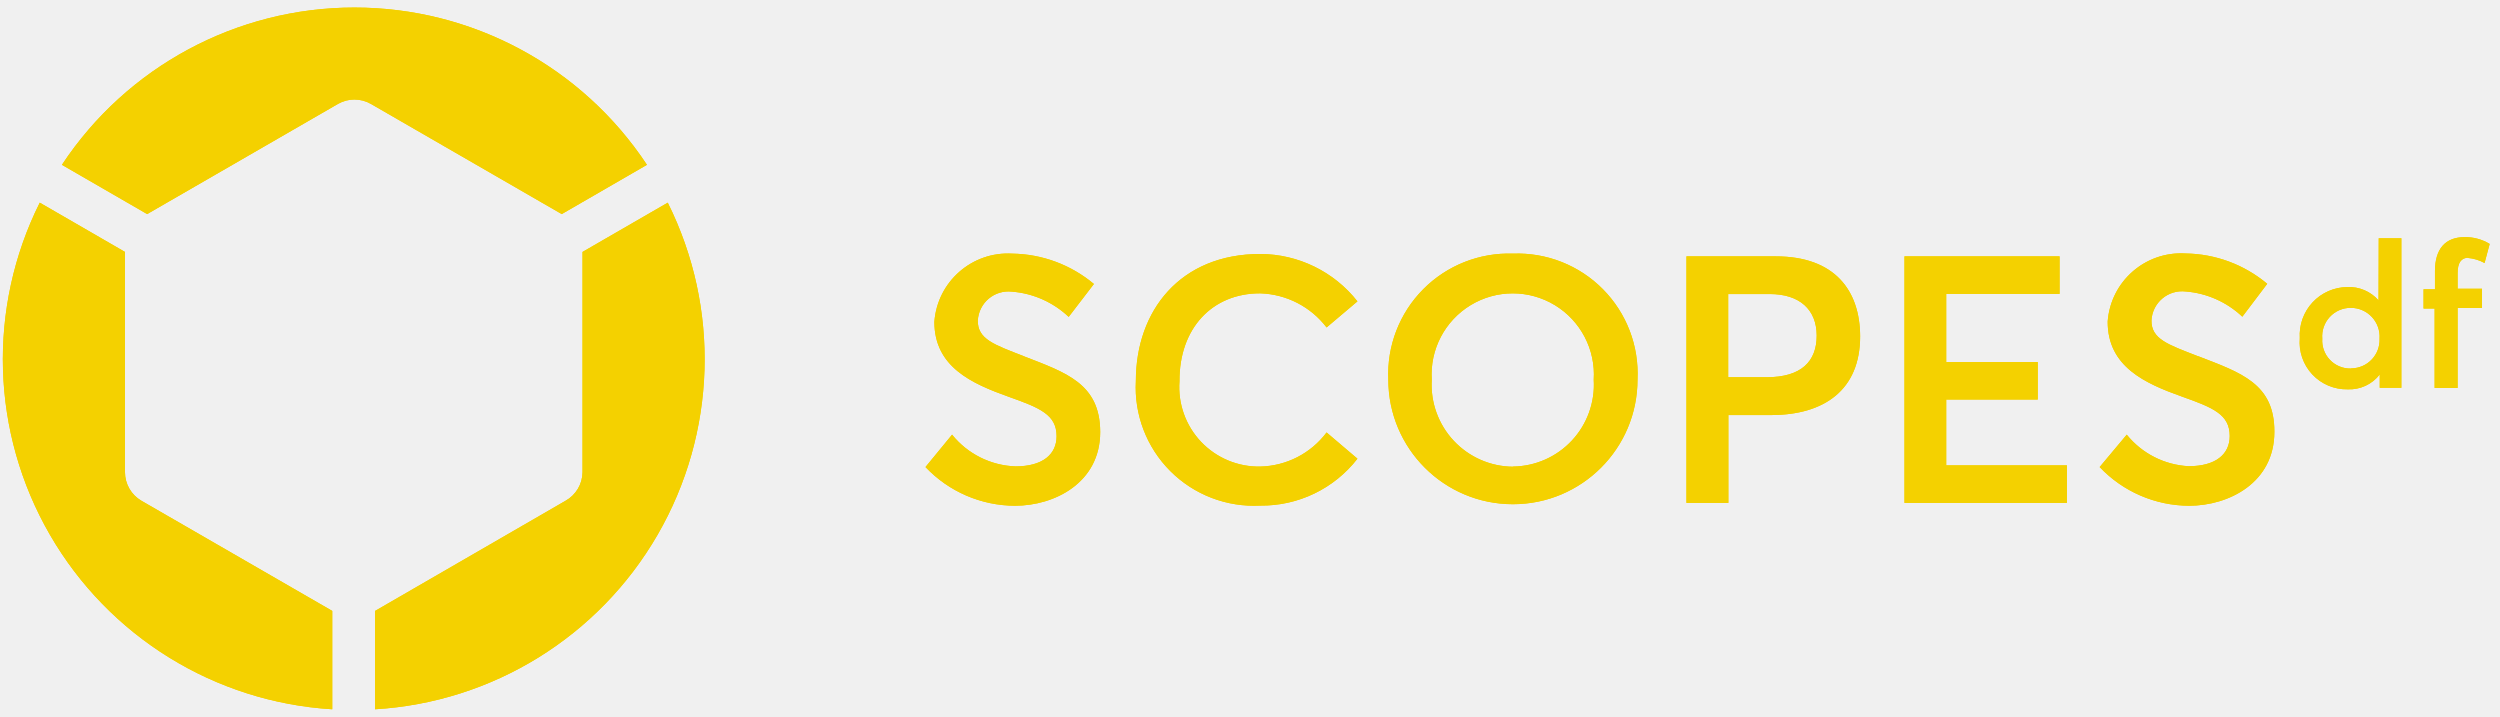
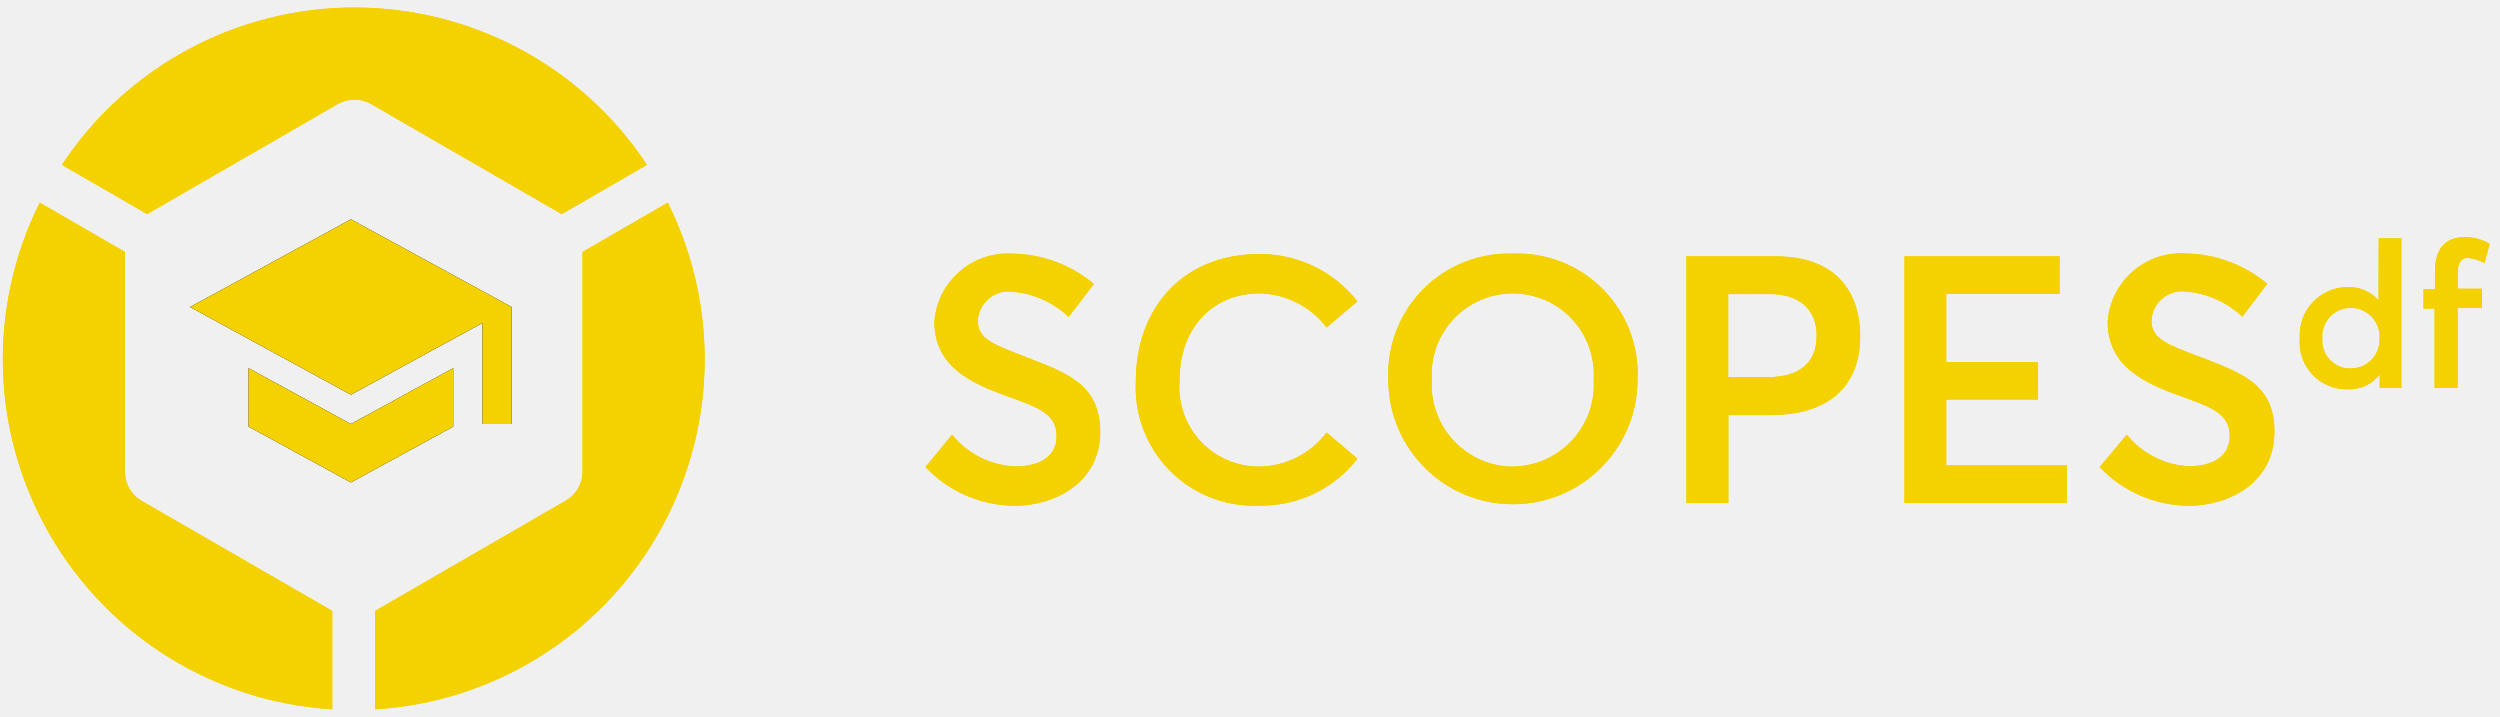
<svg xmlns="http://www.w3.org/2000/svg" xmlns:xlink="http://www.w3.org/1999/xlink" width="171px" height="49px" viewBox="0 0 171 49" version="1.1">
  <defs>
    <path d="M23.112,7.111 C23.812,6.707 24.674,6.707 25.374,7.111 L38.422,14.643 L44.251,11.274 C39.811,4.556 32.296,0.515 24.243,0.515 C16.191,0.515 8.675,4.556 4.235,11.274 L10.065,14.643 L23.112,7.111 Z M8.549,32.296 L8.549,17.232 L2.719,13.862 C-0.877,21.066 -0.619,29.594 3.408,36.567 C7.434,43.541 14.69,48.028 22.727,48.515 L22.727,41.787 L9.68,34.255 C8.98,33.851 8.549,33.104 8.549,32.296 Z M39.844,17.232 L39.844,32.296 C39.837,33.112 39.391,33.86 38.678,34.255 L25.654,41.787 L25.654,48.515 C33.693,48.032 40.953,43.546 44.982,36.572 C49.011,29.598 49.271,21.068 45.674,13.862 L39.844,17.232 Z M70.043,24.368 C68.002,23.575 66.86,23.202 66.883,21.919 C66.915,21.342 67.183,20.804 67.624,20.431 C68.065,20.058 68.641,19.884 69.215,19.949 C70.668,20.063 72.039,20.672 73.098,21.674 L74.823,19.424 C73.256,18.11 71.283,17.377 69.238,17.348 C66.487,17.188 64.115,19.264 63.91,22.012 C63.91,25.091 66.452,26.233 69.005,27.143 C71.139,27.901 72.27,28.367 72.27,29.836 C72.27,31.084 71.314,31.9 69.46,31.9 C67.768,31.841 66.185,31.05 65.122,29.731 L63.303,31.946 C64.896,33.629 67.108,34.586 69.425,34.593 L69.425,34.593 C72.118,34.593 75.255,33.031 75.255,29.545 C75.243,26.233 72.911,25.487 70.031,24.368 L70.043,24.368 Z M86.203,20.065 C87.989,20.122 89.654,20.978 90.739,22.397 L92.849,20.613 C91.245,18.575 88.797,17.382 86.203,17.372 C80.735,17.372 77.692,21.243 77.692,26.058 C77.566,28.353 78.422,30.593 80.046,32.219 C81.67,33.845 83.908,34.704 86.203,34.582 C88.798,34.612 91.258,33.425 92.849,31.375 L90.739,29.58 C89.665,31.012 87.993,31.872 86.203,31.912 C84.675,31.942 83.204,31.327 82.152,30.217 C81.1,29.108 80.565,27.606 80.677,26.082 C80.653,22.455 82.915,20.065 86.18,20.065 L86.203,20.065 Z M103.495,17.348 C101.193,17.268 98.962,18.153 97.342,19.789 C95.721,21.425 94.857,23.664 94.96,25.965 C94.96,30.672 98.776,34.488 103.483,34.488 C108.19,34.488 112.006,30.672 112.006,25.965 C112.119,23.663 111.261,21.42 109.64,19.782 C108.02,18.144 105.786,17.261 103.483,17.348 L103.495,17.348 Z M103.495,31.923 C101.955,31.913 100.487,31.271 99.435,30.146 C98.383,29.021 97.84,27.514 97.933,25.977 C97.799,23.912 98.824,21.945 100.593,20.872 C102.362,19.799 104.581,19.799 106.35,20.872 C108.118,21.945 109.144,23.912 109.01,25.977 C109.102,27.507 108.564,29.008 107.519,30.129 C106.475,31.251 105.016,31.895 103.483,31.912 L103.495,31.923 Z M121.462,17.535 L115.353,17.535 L115.353,34.395 L118.221,34.395 L118.221,28.39 L121.136,28.39 C124.785,28.39 127.234,26.665 127.234,23.003 C127.222,19.867 125.497,17.535 121.462,17.535 Z M120.844,25.802 L118.209,25.802 L118.209,20.112 L121.043,20.112 C123.106,20.112 124.261,21.185 124.261,22.957 C124.261,24.729 123.2,25.802 120.844,25.802 Z M133.122,27.329 L139.383,27.329 L139.383,24.764 L133.122,24.764 L133.122,20.1 L140.876,20.1 L140.876,17.535 L130.266,17.535 L130.266,34.395 L141.377,34.395 L141.377,31.83 L133.122,31.83 L133.122,27.329 Z M150.32,24.356 C148.28,23.563 147.137,23.19 147.161,21.907 C147.192,21.331 147.46,20.792 147.902,20.419 C148.343,20.046 148.918,19.872 149.492,19.937 C150.946,20.051 152.316,20.66 153.375,21.663 L155.078,19.412 C153.51,18.098 151.538,17.365 149.492,17.337 C146.739,17.17 144.363,19.249 144.164,22.001 C144.164,25.079 146.706,26.222 149.259,27.131 C151.393,27.889 152.512,28.355 152.512,29.824 C152.512,31.072 151.556,31.888 149.702,31.888 C148.049,31.803 146.51,31.018 145.47,29.731 L143.616,31.946 C145.208,33.629 147.421,34.586 149.737,34.593 L149.737,34.593 C152.431,34.593 155.567,33.031 155.567,29.545 C155.591,26.233 153.259,25.487 150.367,24.368 L150.32,24.356 Z M162.691,20.543 L162.691,20.543 C162.154,19.934 161.37,19.599 160.558,19.634 C159.654,19.642 158.793,20.021 158.178,20.683 C157.563,21.344 157.247,22.23 157.305,23.132 C157.225,24.043 157.536,24.945 158.162,25.612 C158.787,26.28 159.667,26.65 160.581,26.63 C161.433,26.668 162.251,26.29 162.773,25.615 L162.773,25.615 L162.773,26.525 L164.254,26.525 L164.254,16.299 L162.703,16.299 L162.691,20.543 Z M160.779,25.207 C160.245,25.215 159.732,24.999 159.364,24.611 C158.996,24.224 158.808,23.7 158.844,23.167 C158.798,22.623 158.983,22.084 159.353,21.683 C159.723,21.282 160.245,21.054 160.791,21.056 C161.339,21.055 161.862,21.282 162.236,21.682 C162.61,22.082 162.8,22.62 162.761,23.167 C162.783,23.693 162.591,24.206 162.229,24.588 C161.866,24.971 161.364,25.19 160.837,25.195 L160.779,25.207 Z M168.778,17.64 C169.187,17.673 169.584,17.792 169.944,17.99 L170.294,16.684 C169.781,16.373 169.191,16.211 168.591,16.217 C167.262,16.217 166.551,17.022 166.551,18.549 L166.551,19.785 L165.77,19.785 L165.77,21.103 L166.527,21.103 L166.527,26.536 L168.101,26.536 L168.101,21.068 L169.769,21.068 L169.769,19.75 L168.101,19.75 L168.101,18.678 C168.101,17.943 168.37,17.628 168.836,17.628 L168.778,17.64 Z" id="path-1" />
+     <path d="M5,13.18 L5,17.18 L12,21 L19,17.18 L19,13.18 L12,17 L5,13.18 Z M12,3 L1,9 L12,15 L21,10.09 L21,17 L23,17 L23,9 L12,3 Z" id="path-3" />
  </defs>
  <g id="Symbols" stroke="none" stroke-width="1" fill="none" fill-rule="evenodd">
    <g id="LOGO/Logotype" transform="translate(-15, -11)">
-       <g id="Scopes-Logo" transform="translate(15, 11)">
-         <mask id="mask-2" fill="white">
-           <use xlink:href="#path-1" />
-         </mask>
-         <use id="Shape" fill="#F4D100" fill-rule="nonzero" xlink:href="#path-1" />
-         <g id="Colors/Yellow-Dark" mask="url(#mask-2)" fill="#F4D100">
-           <g transform="translate(-15, -12)" id="Rectangle">
-             <rect x="0" y="0" width="200" height="71" />
+       <g id="Group" transform="translate(15, 11)">
+         <g id="Scopes-Logo">
+           <mask id="mask-2" fill="white">
+             <use xlink:href="#path-1" />
+           </mask>
+           <use id="Shape" fill="#F4D100" fill-rule="nonzero" xlink:href="#path-1" />
+           <g id="Colors/Yellow-Dark" mask="url(#mask-2)" fill="#F4D100">
+             <g transform="translate(-15, -12)" id="Rectangle">
+               <rect x="0" y="0" width="200" height="71" />
+             </g>
+           </g>
+         </g>
+         <g id="Icon/Lesson" transform="translate(12, 12)">
+           <mask id="mask-4" fill="white">
+             <use xlink:href="#path-3" />
+           </mask>
+           <use id="Shape" fill="#000000" fill-rule="nonzero" xlink:href="#path-3" />
+           <g id="Colors/Yellow-Dark" mask="url(#mask-4)" fill-rule="evenodd" fill="#F4D100">
+             <g transform="translate(12, 12) rotate(90) translate(-12, -12) " id="Rectangle">
+               <rect x="0" y="0" width="24" height="24" />
+             </g>
          </g>
        </g>
      </g>
    </g>
  </g>
</svg>
